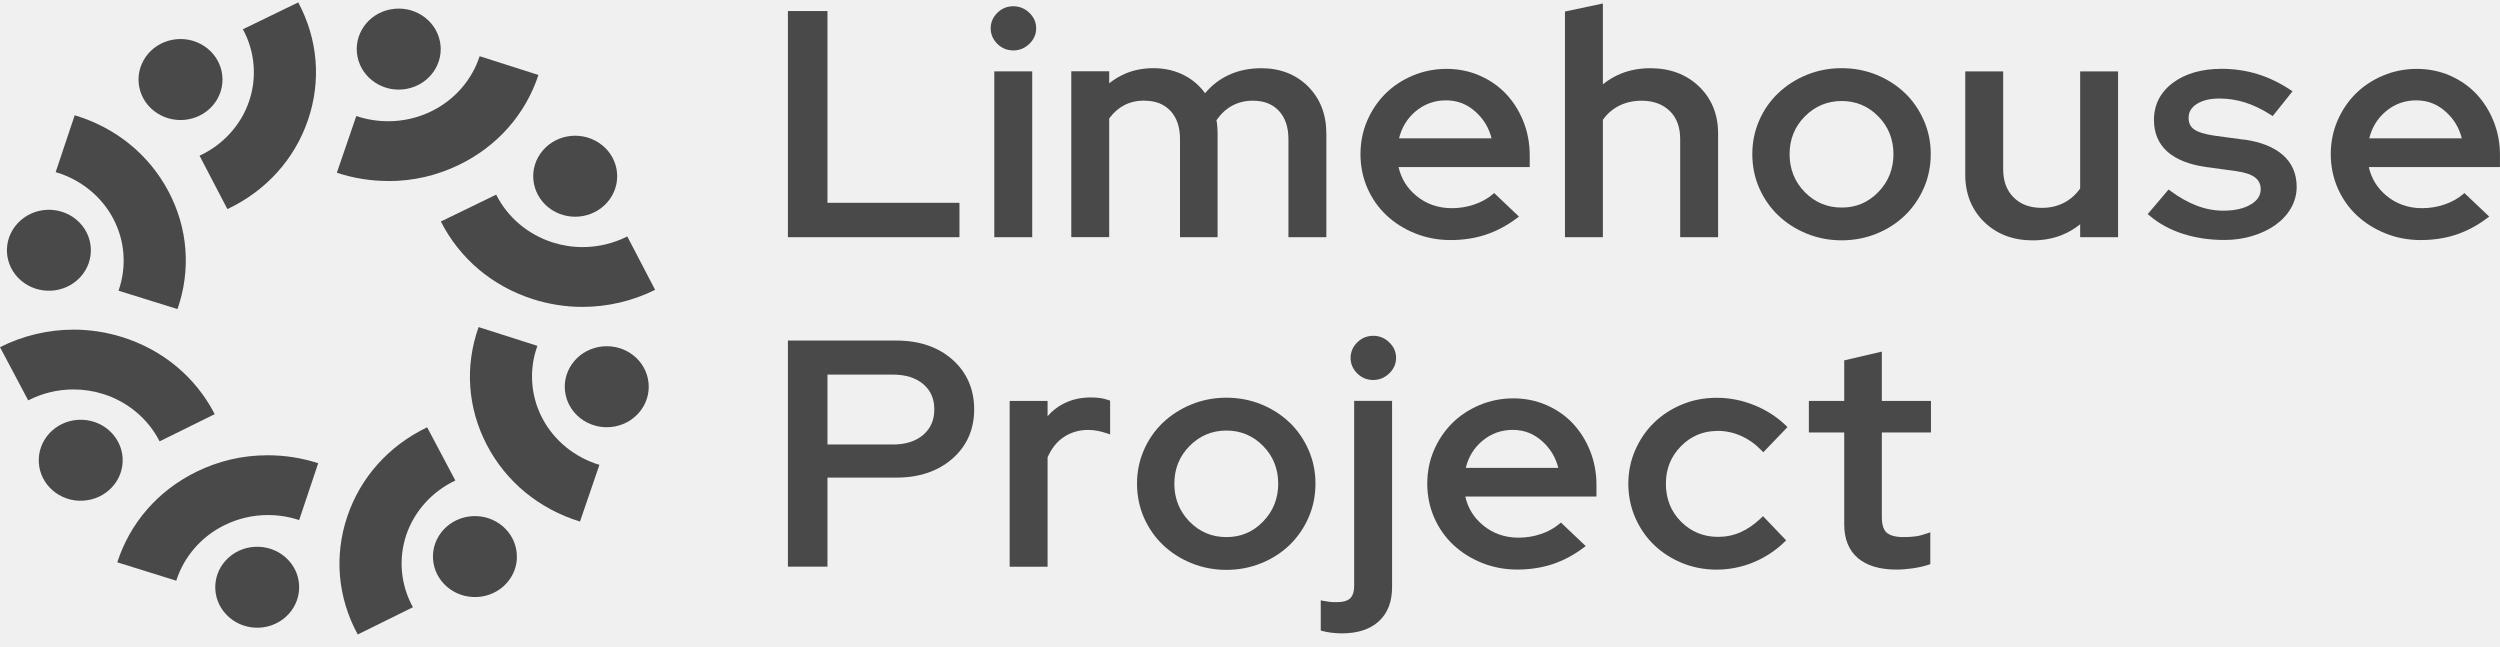
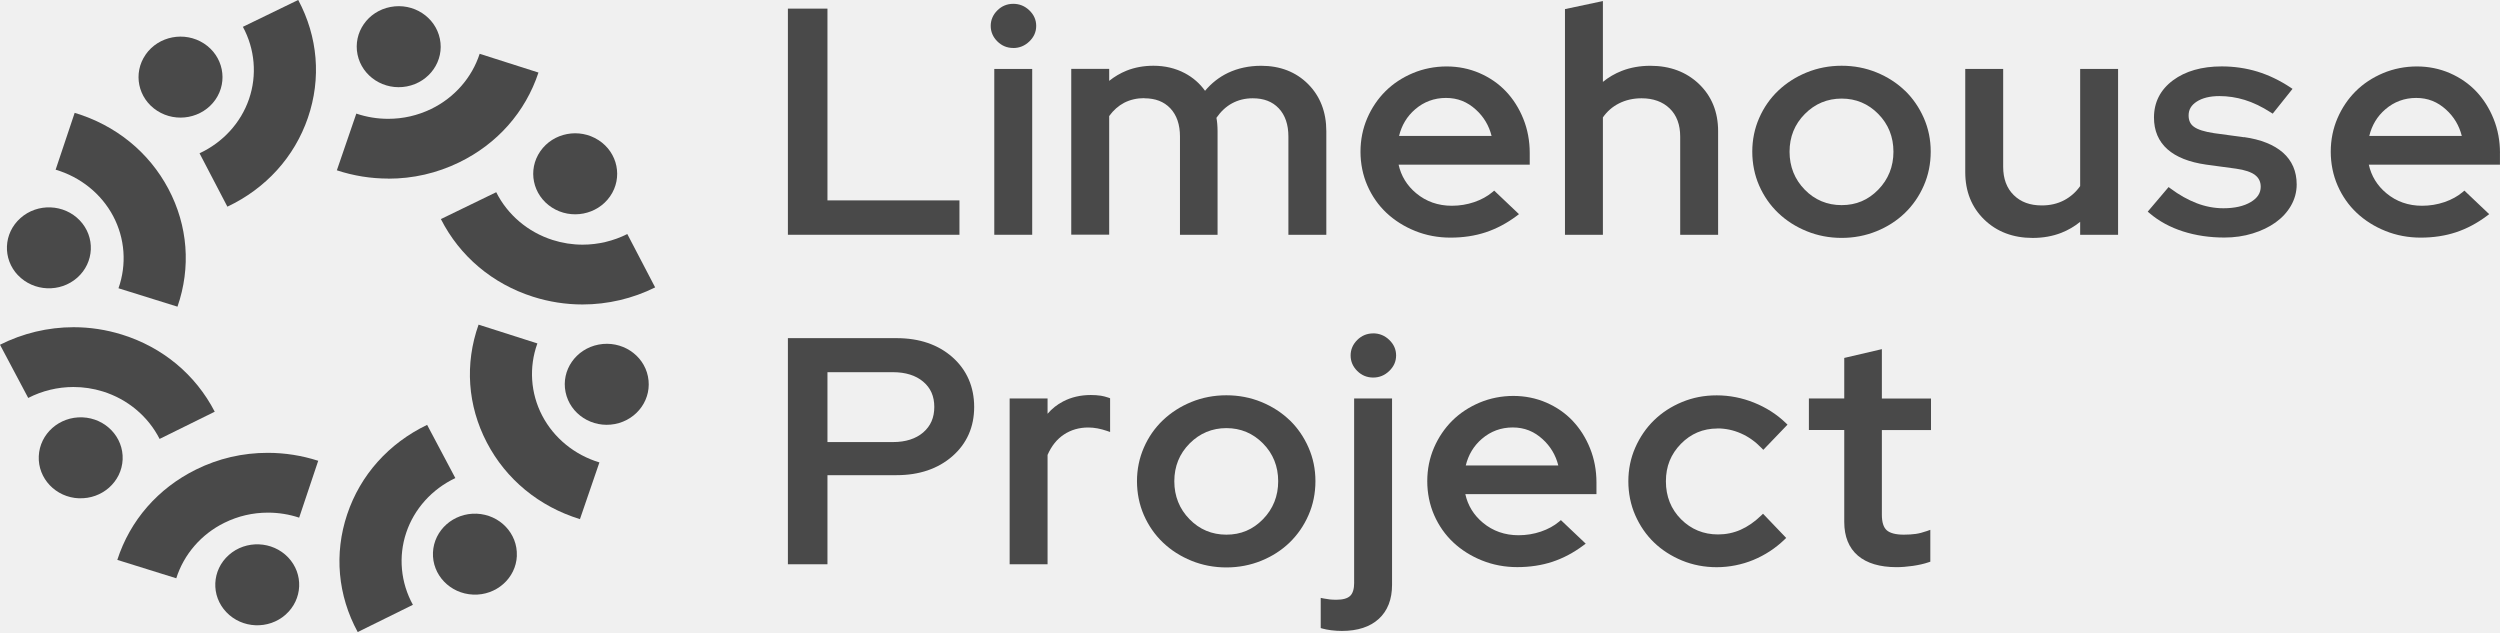
- <svg xmlns="http://www.w3.org/2000/svg" width="178" height="46" viewBox="0 0 178 46" fill="none">
-   <g clip-path="url(#clip0_988_2236)">
-     <path fill-rule="evenodd" clip-rule="evenodd" d="M36.799 39.75C36.867 38.16 35.589 36.816 33.94 36.748C32.291 36.682 30.899 37.915 30.828 39.506C30.76 41.096 32.038 42.44 33.69 42.508C35.339 42.577 36.734 41.341 36.803 39.75" fill="#494949" />
-     <path fill-rule="evenodd" clip-rule="evenodd" d="M20.335 43.933C21.549 42.856 21.63 41.031 20.514 39.86C19.397 38.689 17.505 38.611 16.291 39.688C15.078 40.764 14.997 42.59 16.116 43.761C17.233 44.935 19.125 45.01 20.338 43.933" fill="#494949" />
-     <path fill-rule="evenodd" clip-rule="evenodd" d="M42.617 10.151C43.987 11.037 44.357 12.828 43.438 14.152C42.52 15.473 40.664 15.83 39.291 14.944C37.921 14.058 37.551 12.267 38.47 10.943C39.388 9.619 41.245 9.265 42.614 10.151" fill="#494949" />
-     <path fill-rule="evenodd" clip-rule="evenodd" d="M5.621 35.649C7.269 35.715 8.662 34.481 8.733 32.891C8.801 31.3 7.523 29.957 5.874 29.888C4.225 29.822 2.833 31.056 2.762 32.649C2.69 34.24 3.972 35.586 5.621 35.652" fill="#494949" />
-     <path fill-rule="evenodd" clip-rule="evenodd" d="M46.133 26.976C46.454 28.538 45.399 30.054 43.78 30.364C42.161 30.674 40.59 29.656 40.269 28.094C39.947 26.532 41.002 25.016 42.621 24.706C44.241 24.396 45.815 25.411 46.133 26.973" fill="#494949" />
-     <path fill-rule="evenodd" clip-rule="evenodd" d="M1.282 19.769C2.398 20.94 4.29 21.018 5.504 19.941C6.718 18.864 6.799 17.039 5.682 15.868C4.566 14.697 2.674 14.618 1.46 15.699C0.243 16.776 0.165 18.601 1.282 19.772" fill="#494949" />
-     <path fill-rule="evenodd" clip-rule="evenodd" d="M10.369 4.058C11.287 2.737 13.144 2.38 14.517 3.266C15.886 4.152 16.256 5.943 15.338 7.267C14.419 8.589 12.563 8.946 11.19 8.06C9.817 7.174 9.451 5.383 10.369 4.061" fill="#494949" />
-     <path fill-rule="evenodd" clip-rule="evenodd" d="M14.208 11.087C15.876 10.311 17.155 8.911 17.732 7.217C18.313 5.523 18.151 3.664 17.294 2.083L21.234 0.17C22.636 2.79 22.883 5.758 21.925 8.554C20.968 11.35 18.933 13.592 16.191 14.888L14.208 11.087Z" fill="#494949" />
-     <path fill-rule="evenodd" clip-rule="evenodd" d="M25.47 45.173C24.048 42.562 23.782 39.597 24.72 36.795C25.658 33.992 27.676 31.738 30.412 30.423L32.421 34.212C30.759 34.998 29.49 36.406 28.922 38.103C28.355 39.8 28.53 41.66 29.4 43.235L25.473 45.173H25.47Z" fill="#494949" />
-     <path fill-rule="evenodd" clip-rule="evenodd" d="M27.81 0.667C29.43 0.357 31 1.375 31.322 2.937C31.643 4.5 30.588 6.015 28.969 6.325C27.349 6.635 25.779 5.617 25.457 4.055C25.136 2.493 26.187 0.974 27.807 0.667" fill="#494949" />
-     <path fill-rule="evenodd" clip-rule="evenodd" d="M27.651 12.887C26.401 12.887 25.171 12.69 23.983 12.299L25.369 8.26C26.099 8.507 26.862 8.632 27.638 8.632C28.709 8.632 29.737 8.394 30.698 7.931C32.35 7.129 33.599 5.705 34.151 4.002L38.337 5.339C37.409 8.147 35.407 10.417 32.681 11.738C31.1 12.505 29.41 12.893 27.647 12.893L27.651 12.887Z" fill="#494949" />
-     <path fill-rule="evenodd" clip-rule="evenodd" d="M8.351 40.038C9.259 37.224 11.245 34.941 13.962 33.601C15.559 32.812 17.275 32.415 19.06 32.415C20.284 32.415 21.491 32.605 22.656 32.981L21.299 37.029C20.582 36.791 19.833 36.672 19.076 36.672C17.989 36.672 16.948 36.917 15.974 37.396C14.329 38.207 13.089 39.641 12.55 41.347L8.354 40.038H8.351Z" fill="#494949" />
-     <path fill-rule="evenodd" clip-rule="evenodd" d="M41.472 21.851C40.278 21.851 39.093 21.666 37.954 21.303C35.056 20.38 32.732 18.416 31.389 15.771L35.328 13.858C36.133 15.464 37.584 16.698 39.34 17.258C40.034 17.48 40.755 17.593 41.482 17.593C42.585 17.593 43.679 17.33 44.662 16.835L46.645 20.636C45.045 21.431 43.263 21.851 41.475 21.851H41.472Z" fill="#494949" />
-     <path fill-rule="evenodd" clip-rule="evenodd" d="M11.362 31.422C10.547 29.819 9.087 28.595 7.328 28.047C6.646 27.834 5.939 27.728 5.228 27.728C4.109 27.728 3.002 27.997 2.009 28.507L0 24.719C1.619 23.902 3.424 23.47 5.238 23.47C6.406 23.47 7.565 23.648 8.685 23.996C11.589 24.901 13.926 26.848 15.289 29.487L11.362 31.425V31.422Z" fill="#494949" />
-     <path fill-rule="evenodd" clip-rule="evenodd" d="M41.297 37.136C38.386 36.24 36.033 34.309 34.663 31.679C33.291 29.049 33.086 26.078 34.076 23.288L38.263 24.625C37.653 26.309 37.773 28.172 38.607 29.766C39.437 31.36 40.914 32.565 42.679 33.097L41.294 37.136H41.297Z" fill="#494949" />
-     <path fill-rule="evenodd" clip-rule="evenodd" d="M8.438 20.696C9.035 19.005 8.902 17.145 8.059 15.558C7.218 13.97 5.732 12.774 3.963 12.255L5.319 8.207C8.237 9.083 10.603 10.999 11.992 13.62C13.381 16.24 13.608 19.212 12.638 22.007L8.441 20.699L8.438 20.696Z" fill="#494949" />
-     <path d="M68.314 14.44H58.916V0.787H56.099V16.889H68.314V14.44Z" fill="#494949" />
-     <path d="M73.494 5.082H70.794V16.889H73.494V5.082Z" fill="#494949" />
-     <path d="M72.144 3.592C72.582 3.592 72.965 3.435 73.289 3.122C73.614 2.809 73.776 2.44 73.776 2.017C73.776 1.594 73.614 1.225 73.289 0.912C72.968 0.602 72.582 0.445 72.144 0.445C71.705 0.445 71.323 0.602 71.008 0.915C70.696 1.225 70.537 1.597 70.537 2.017C70.537 2.437 70.696 2.809 71.008 3.119C71.323 3.432 71.702 3.589 72.144 3.589V3.592Z" fill="#494949" />
-     <path d="M81.474 7.17C82.266 7.17 82.873 7.405 83.331 7.887C83.785 8.369 84.016 9.043 84.016 9.894V16.889H86.693V9.512C86.693 9.346 86.683 9.168 86.67 8.989C86.657 8.839 86.638 8.695 86.612 8.56C86.927 8.106 87.3 7.759 87.722 7.53C88.16 7.292 88.653 7.17 89.195 7.17C89.987 7.17 90.594 7.405 91.051 7.887C91.506 8.369 91.736 9.043 91.736 9.894V16.889H94.436V9.512C94.436 8.15 93.998 7.023 93.138 6.159C92.275 5.295 91.149 4.857 89.799 4.857C88.935 4.857 88.144 5.026 87.443 5.358C86.816 5.655 86.264 6.087 85.8 6.638C85.427 6.115 84.944 5.693 84.359 5.383C83.698 5.032 82.945 4.854 82.127 4.854C81.436 4.854 80.793 4.972 80.212 5.204C79.764 5.386 79.349 5.63 78.975 5.931V5.076H76.275V16.882H78.975V8.435C79.277 8.019 79.638 7.703 80.043 7.49C80.465 7.274 80.945 7.161 81.471 7.161L81.474 7.17Z" fill="#494949" />
-     <path d="M103.279 17.092C104.181 17.092 105.025 16.964 105.788 16.71C106.55 16.456 107.29 16.065 107.985 15.545L108.15 15.42L106.385 13.745L106.255 13.855C105.901 14.152 105.466 14.39 104.963 14.562C104.457 14.735 103.922 14.822 103.37 14.822C102.393 14.822 101.539 14.522 100.832 13.933C100.176 13.388 99.758 12.703 99.579 11.895H108.916V11.065C108.916 10.207 108.764 9.39 108.462 8.639C108.16 7.887 107.745 7.23 107.225 6.682C106.706 6.134 106.073 5.696 105.346 5.379C104.619 5.063 103.827 4.904 102.997 4.904C102.166 4.904 101.342 5.063 100.592 5.379C99.842 5.696 99.187 6.128 98.645 6.666C98.103 7.205 97.665 7.853 97.347 8.589C97.028 9.327 96.866 10.129 96.866 10.974C96.866 11.82 97.032 12.649 97.359 13.395C97.687 14.14 98.142 14.791 98.719 15.332C99.294 15.871 99.978 16.303 100.757 16.616C101.539 16.932 102.387 17.092 103.276 17.092H103.279ZM99.612 9.85C99.797 9.09 100.18 8.451 100.757 7.956C101.38 7.418 102.12 7.145 102.954 7.145C103.788 7.145 104.47 7.424 105.077 7.975C105.638 8.482 106.015 9.111 106.2 9.85H99.612Z" fill="#494949" />
-     <path d="M116.877 7.17C117.708 7.17 118.383 7.415 118.879 7.894C119.376 8.373 119.629 9.046 119.629 9.894V16.889H122.329V9.512C122.329 8.15 121.872 7.02 120.969 6.156C120.067 5.292 118.902 4.857 117.507 4.857C116.77 4.857 116.085 4.979 115.468 5.22C114.978 5.411 114.531 5.674 114.125 6.003V0.248L111.425 0.821V16.889H114.125V8.532C114.427 8.1 114.813 7.765 115.274 7.534C115.751 7.293 116.29 7.17 116.88 7.17H116.877Z" fill="#494949" />
-     <path d="M135.632 6.629C135.064 6.081 134.386 5.646 133.614 5.329C132.838 5.013 132.004 4.854 131.128 4.854C130.252 4.854 129.417 5.013 128.642 5.329C127.869 5.642 127.188 6.081 126.614 6.626C126.039 7.173 125.581 7.828 125.257 8.573C124.929 9.318 124.764 10.126 124.764 10.971C124.764 11.817 124.929 12.646 125.257 13.391C125.585 14.136 126.039 14.791 126.614 15.339C127.188 15.887 127.869 16.322 128.642 16.635C129.414 16.951 130.252 17.111 131.128 17.111C132.004 17.111 132.838 16.951 133.614 16.635C134.386 16.322 135.064 15.884 135.632 15.336C136.197 14.791 136.651 14.133 136.976 13.388C137.304 12.643 137.469 11.829 137.469 10.968C137.469 10.107 137.304 9.318 136.976 8.57C136.648 7.825 136.197 7.17 135.632 6.622V6.629ZM134.814 10.974C134.814 12.033 134.451 12.941 133.734 13.676C133.01 14.418 132.157 14.778 131.128 14.778C130.099 14.778 129.213 14.409 128.499 13.676C127.782 12.944 127.418 12.033 127.418 10.974C127.418 9.916 127.785 9.011 128.509 8.285C129.229 7.559 130.112 7.192 131.128 7.192C132.144 7.192 133.02 7.559 133.734 8.285C134.451 9.011 134.814 9.916 134.814 10.974Z" fill="#494949" />
-     <path d="M148.111 13.416C147.809 13.848 147.422 14.19 146.971 14.428C146.504 14.675 145.969 14.8 145.381 14.8C144.537 14.8 143.882 14.559 143.379 14.065C142.879 13.576 142.626 12.9 142.626 12.051V5.082H139.926V12.436C139.926 13.798 140.38 14.932 141.273 15.802C142.168 16.672 143.33 17.114 144.726 17.114C145.459 17.114 146.147 16.992 146.764 16.751C147.25 16.56 147.702 16.297 148.107 15.968V16.889H150.807V5.082H148.107V13.416H148.111Z" fill="#494949" />
-     <path d="M159.771 9.944L157.629 9.653C156.964 9.553 156.484 9.403 156.208 9.202C155.951 9.017 155.828 8.754 155.828 8.388C155.828 7.981 156.016 7.662 156.399 7.411C156.802 7.148 157.347 7.014 158.022 7.014C158.622 7.014 159.226 7.105 159.82 7.286C160.414 7.468 161.04 7.768 161.673 8.175L161.816 8.266L163.227 6.5L163.068 6.394C162.312 5.893 161.52 5.514 160.722 5.27C159.92 5.026 159.067 4.9 158.184 4.9C156.766 4.9 155.598 5.235 154.715 5.893C153.816 6.563 153.362 7.455 153.362 8.542C153.362 9.475 153.683 10.232 154.319 10.799C154.942 11.353 155.867 11.719 157.065 11.892L159.21 12.183C159.826 12.267 160.281 12.421 160.566 12.64C160.832 12.847 160.962 13.119 160.962 13.47C160.962 13.917 160.732 14.274 160.258 14.556C159.761 14.853 159.103 15.001 158.304 15.001C157.662 15.001 157.022 14.879 156.402 14.64C155.776 14.399 155.15 14.049 154.546 13.598L154.403 13.492L152.917 15.242L153.05 15.354C153.719 15.924 154.52 16.359 155.435 16.651C156.344 16.942 157.334 17.086 158.372 17.086C159.086 17.086 159.765 16.989 160.388 16.795C161.011 16.604 161.556 16.341 162.014 16.015C162.474 15.686 162.848 15.286 163.114 14.822C163.383 14.356 163.523 13.845 163.523 13.307C163.523 12.374 163.192 11.61 162.543 11.037C161.903 10.476 160.972 10.104 159.774 9.935L159.771 9.944Z" fill="#494949" />
-     <path d="M178 11.065C178 10.207 177.848 9.39 177.546 8.639C177.244 7.887 176.829 7.23 176.309 6.682C175.79 6.134 175.157 5.696 174.43 5.379C173.703 5.063 172.911 4.904 172.081 4.904C171.25 4.904 170.426 5.063 169.676 5.379C168.926 5.696 168.271 6.128 167.729 6.666C167.187 7.205 166.749 7.853 166.431 8.589C166.112 9.327 165.95 10.129 165.95 10.974C165.95 11.82 166.116 12.649 166.443 13.395C166.771 14.14 167.226 14.791 167.803 15.332C168.378 15.871 169.062 16.303 169.841 16.616C170.623 16.932 171.47 17.092 172.36 17.092C173.249 17.092 174.106 16.964 174.868 16.71C175.631 16.456 176.371 16.065 177.065 15.545L177.231 15.42L175.466 13.745L175.336 13.855C174.982 14.152 174.547 14.39 174.044 14.562C173.538 14.735 173.002 14.822 172.451 14.822C171.474 14.822 170.62 14.522 169.913 13.933C169.257 13.388 168.839 12.703 168.66 11.895H177.997V11.065H178ZM168.692 9.85C168.877 9.09 169.26 8.451 169.838 7.956C170.461 7.418 171.201 7.145 172.035 7.145C172.869 7.145 173.551 7.424 174.158 7.975C174.719 8.482 175.096 9.111 175.281 9.85H168.692Z" fill="#494949" />
-     <path d="M63.839 24.246H56.099V40.348H58.916V34.005H63.839C65.448 34.005 66.785 33.551 67.811 32.656C68.84 31.754 69.362 30.574 69.362 29.149C69.362 27.724 68.843 26.519 67.821 25.611C66.802 24.706 65.461 24.249 63.836 24.249L63.839 24.246ZM58.916 26.672H63.582C64.481 26.672 65.205 26.901 65.734 27.349C66.266 27.797 66.523 28.388 66.523 29.149C66.523 29.91 66.263 30.505 65.734 30.962C65.205 31.416 64.481 31.648 63.582 31.648H58.916V26.672Z" fill="#494949" />
-     <path d="M78.352 28.344C78.154 28.313 77.924 28.297 77.668 28.297C76.941 28.297 76.275 28.451 75.691 28.758C75.269 28.977 74.899 29.271 74.588 29.634V28.545H71.888V40.351H74.588V32.562C74.867 31.923 75.26 31.434 75.756 31.109C76.259 30.777 76.84 30.611 77.483 30.611C77.703 30.611 77.924 30.633 78.145 30.674C78.365 30.718 78.586 30.774 78.794 30.846L79.04 30.93V28.529L78.92 28.485C78.739 28.423 78.547 28.372 78.352 28.341V28.344Z" fill="#494949" />
-     <path d="M91.824 30.091C91.256 29.544 90.578 29.108 89.805 28.792C89.029 28.476 88.195 28.316 87.319 28.316C86.443 28.316 85.609 28.476 84.833 28.792C84.061 29.105 83.379 29.544 82.805 30.088C82.231 30.636 81.773 31.291 81.448 32.036C81.121 32.781 80.955 33.589 80.955 34.434C80.955 35.279 81.121 36.109 81.448 36.854C81.776 37.599 82.231 38.254 82.805 38.801C83.379 39.349 84.061 39.785 84.833 40.098C85.606 40.414 86.443 40.574 87.319 40.574C88.195 40.574 89.029 40.414 89.805 40.098C90.578 39.785 91.256 39.346 91.824 38.798C92.388 38.25 92.843 37.596 93.167 36.851C93.495 36.106 93.661 35.292 93.661 34.431C93.661 33.57 93.495 32.781 93.167 32.032C92.84 31.287 92.388 30.633 91.824 30.085V30.091ZM91.009 34.437C91.009 35.495 90.646 36.403 89.928 37.139C89.205 37.881 88.351 38.241 87.322 38.241C86.294 38.241 85.408 37.872 84.694 37.139C83.977 36.406 83.613 35.495 83.613 34.437C83.613 33.379 83.98 32.474 84.703 31.748C85.424 31.021 86.307 30.655 87.322 30.655C88.338 30.655 89.215 31.021 89.928 31.748C90.646 32.474 91.009 33.379 91.009 34.437Z" fill="#494949" />
-     <path d="M96.419 41.657C96.419 42.102 96.325 42.418 96.134 42.599C95.945 42.781 95.614 42.875 95.157 42.875C94.978 42.875 94.823 42.869 94.686 42.853C94.553 42.837 94.407 42.815 94.258 42.787L94.037 42.743V44.891L94.167 44.929C94.332 44.976 94.537 45.016 94.79 45.048C95.04 45.079 95.296 45.095 95.549 45.095C96.666 45.095 97.549 44.807 98.172 44.237C98.798 43.664 99.116 42.85 99.116 41.813V28.542H96.416V41.654L96.419 41.657Z" fill="#494949" />
-     <path d="M97.769 23.911C97.33 23.911 96.948 24.068 96.633 24.381C96.321 24.691 96.162 25.063 96.162 25.483C96.162 25.902 96.321 26.275 96.633 26.585C96.948 26.898 97.33 27.055 97.769 27.055C98.207 27.055 98.59 26.898 98.914 26.585C99.239 26.272 99.401 25.902 99.401 25.48C99.401 25.057 99.239 24.688 98.914 24.375C98.593 24.064 98.207 23.908 97.769 23.908V23.911Z" fill="#494949" />
-     <path d="M111.98 30.142C111.461 29.594 110.828 29.155 110.101 28.839C109.374 28.523 108.582 28.363 107.752 28.363C106.921 28.363 106.096 28.523 105.347 28.839C104.597 29.155 103.942 29.587 103.4 30.126C102.858 30.665 102.419 31.313 102.101 32.048C101.783 32.787 101.621 33.589 101.621 34.434C101.621 35.279 101.787 36.109 102.114 36.854C102.442 37.599 102.897 38.251 103.474 38.792C104.049 39.331 104.733 39.763 105.512 40.076C106.294 40.392 107.141 40.552 108.031 40.552C108.92 40.552 109.777 40.423 110.539 40.17C111.302 39.916 112.042 39.525 112.736 39.005L112.902 38.88L111.136 37.205L111.007 37.314C110.653 37.612 110.218 37.85 109.715 38.022C109.209 38.194 108.673 38.282 108.121 38.282C107.145 38.282 106.291 37.981 105.584 37.393C104.928 36.848 104.509 36.162 104.331 35.355H113.668V34.525C113.668 33.667 113.515 32.85 113.213 32.098C112.912 31.347 112.496 30.689 111.977 30.142H111.98ZM104.363 33.313C104.548 32.552 104.931 31.914 105.509 31.419C106.132 30.881 106.872 30.608 107.706 30.608C108.54 30.608 109.222 30.887 109.829 31.438C110.39 31.945 110.766 32.574 110.951 33.313H104.363Z" fill="#494949" />
-     <path d="M122.281 30.677C122.859 30.677 123.42 30.796 123.952 31.031C124.488 31.265 124.978 31.613 125.41 32.061L125.546 32.202L127.269 30.408L127.143 30.286C126.507 29.672 125.747 29.187 124.89 28.842C124.034 28.498 123.138 28.323 122.232 28.323C121.327 28.323 120.525 28.482 119.76 28.798C118.994 29.115 118.325 29.55 117.764 30.098C117.205 30.642 116.758 31.297 116.43 32.042C116.102 32.787 115.937 33.595 115.937 34.44C115.937 35.286 116.102 36.115 116.43 36.86C116.758 37.605 117.205 38.257 117.764 38.795C118.322 39.334 118.994 39.766 119.756 40.082C120.522 40.398 121.356 40.558 122.229 40.558C123.102 40.558 124.017 40.383 124.845 40.038C125.673 39.694 126.412 39.209 127.049 38.595L127.175 38.473L125.526 36.751L125.39 36.882C124.926 37.33 124.433 37.671 123.927 37.894C123.424 38.116 122.885 38.225 122.323 38.225C121.291 38.225 120.409 37.862 119.691 37.145C118.974 36.425 118.611 35.517 118.611 34.443C118.611 33.37 118.971 32.502 119.678 31.776C120.386 31.053 121.259 30.683 122.271 30.683L122.281 30.677Z" fill="#494949" />
-     <path d="M133.987 25.032L131.309 25.658V28.545H128.791V30.79H131.309V37.339C131.309 38.379 131.637 39.184 132.28 39.734C132.919 40.279 133.844 40.555 135.038 40.555C135.386 40.555 135.775 40.523 136.197 40.464C136.619 40.401 136.995 40.317 137.313 40.207L137.437 40.167V37.897L137.19 37.984C136.908 38.085 136.641 38.154 136.398 38.188C136.151 38.222 135.866 38.241 135.551 38.241C134.98 38.241 134.571 38.135 134.334 37.928C134.104 37.724 133.987 37.352 133.987 36.823V30.793H137.485V28.548H133.987V25.035V25.032Z" fill="#494949" />
+ <svg xmlns="http://www.w3.org/2000/svg" width="178" height="45" viewBox="0 0 178 45" fill="none">
+   <g clip-path="url(#clip0_2039_2411)">
+     <path fill-rule="evenodd" clip-rule="evenodd" d="M36.798 39.578C36.866 37.987 35.588 36.644 33.939 36.575C32.291 36.51 30.898 37.743 30.827 39.334C30.759 40.924 32.037 42.267 33.689 42.336C35.338 42.405 36.733 41.168 36.801 39.578" fill="#494949" />
+     <path fill-rule="evenodd" clip-rule="evenodd" d="M20.337 43.76C21.551 42.683 21.632 40.858 20.516 39.687C19.399 38.516 17.507 38.438 16.293 39.515C15.08 40.592 14.998 42.417 16.118 43.588C17.235 44.762 19.127 44.837 20.34 43.76" fill="#494949" />
+     <path fill-rule="evenodd" clip-rule="evenodd" d="M42.617 9.978C43.987 10.864 44.357 12.655 43.438 13.979C42.52 15.301 40.664 15.658 39.291 14.772C37.921 13.886 37.551 12.095 38.47 10.77C39.388 9.446 41.245 9.092 42.614 9.978" fill="#494949" />
+     <path fill-rule="evenodd" clip-rule="evenodd" d="M5.62 35.476C7.268 35.542 8.661 34.308 8.732 32.718C8.8 31.127 7.522 29.784 5.873 29.715C4.224 29.65 2.832 30.883 2.761 32.477C2.689 34.067 3.971 35.414 5.62 35.479" fill="#494949" />
+     <path fill-rule="evenodd" clip-rule="evenodd" d="M46.133 26.804C46.454 28.366 45.399 29.881 43.78 30.191C42.161 30.501 40.59 29.484 40.269 27.921C39.947 26.359 41.002 24.844 42.621 24.534C44.241 24.224 45.815 25.238 46.133 26.8" fill="#494949" />
+     <path fill-rule="evenodd" clip-rule="evenodd" d="M1.281 19.596C2.397 20.767 4.289 20.846 5.503 19.769C6.717 18.692 6.798 16.866 5.681 15.695C4.565 14.524 2.673 14.446 1.459 15.526C0.242 16.603 0.164 18.429 1.281 19.6" fill="#494949" />
+     <path fill-rule="evenodd" clip-rule="evenodd" d="M10.369 3.886C11.287 2.564 13.144 2.208 14.517 3.094C15.886 3.98 16.256 5.77 15.338 7.095C14.419 8.416 12.563 8.773 11.19 7.887C9.817 7.001 9.451 5.21 10.369 3.889" fill="#494949" />
+     <path fill-rule="evenodd" clip-rule="evenodd" d="M14.207 10.914C15.875 10.138 17.154 8.738 17.732 7.045C18.312 5.351 18.15 3.491 17.293 1.91L21.233 -0.003C22.635 2.618 22.882 5.586 21.924 8.382C20.967 11.177 18.932 13.419 16.19 14.715L14.207 10.914Z" fill="#494949" />
+     <path fill-rule="evenodd" clip-rule="evenodd" d="M25.468 45C24.047 42.389 23.781 39.424 24.719 36.622C25.657 33.82 27.675 31.566 30.411 30.25L32.42 34.039C30.758 34.825 29.489 36.234 28.922 37.931C28.354 39.627 28.529 41.487 29.399 43.062L25.472 45H25.468Z" fill="#494949" />
+     <path fill-rule="evenodd" clip-rule="evenodd" d="M27.809 0.495C29.428 0.185 30.999 1.203 31.32 2.765C31.642 4.327 30.587 5.843 28.968 6.153C27.348 6.462 25.777 5.445 25.456 3.883C25.135 2.32 26.186 0.802 27.806 0.495" fill="#494949" />
+     <path fill-rule="evenodd" clip-rule="evenodd" d="M27.652 12.715C26.402 12.715 25.172 12.518 23.984 12.126L25.37 8.088C26.1 8.335 26.863 8.46 27.639 8.46C28.71 8.46 29.738 8.222 30.699 7.759C32.351 6.957 33.6 5.533 34.152 3.83L38.339 5.166C37.41 7.975 35.408 10.245 32.682 11.566C31.101 12.333 29.411 12.721 27.648 12.721L27.652 12.715Z" fill="#494949" />
+     <path fill-rule="evenodd" clip-rule="evenodd" d="M8.352 39.865C9.26 37.051 11.246 34.768 13.963 33.428C15.559 32.639 17.276 32.242 19.061 32.242C20.285 32.242 21.492 32.433 22.657 32.808L21.3 36.857C20.583 36.619 19.834 36.5 19.077 36.5C17.99 36.5 16.948 36.744 15.975 37.223C14.329 38.034 13.09 39.468 12.551 41.174L8.355 39.865H8.352Z" fill="#494949" />
+     <path fill-rule="evenodd" clip-rule="evenodd" d="M41.474 21.678C40.28 21.678 39.095 21.493 37.956 21.13C35.058 20.207 32.734 18.244 31.391 15.598L35.331 13.685C36.135 15.291 37.586 16.525 39.342 17.085C40.036 17.308 40.757 17.42 41.484 17.42C42.587 17.42 43.681 17.157 44.664 16.663L46.647 20.463C45.047 21.259 43.265 21.678 41.477 21.678H41.474Z" fill="#494949" />
+     <path fill-rule="evenodd" clip-rule="evenodd" d="M11.362 31.249C10.547 29.646 9.087 28.422 7.328 27.874C6.646 27.661 5.939 27.555 5.228 27.555C4.109 27.555 3.002 27.824 2.009 28.334L0 24.546C1.619 23.729 3.424 23.297 5.238 23.297C6.406 23.297 7.565 23.475 8.685 23.823C11.589 24.728 13.926 26.675 15.289 29.314L11.362 31.252V31.249Z" fill="#494949" />
+     <path fill-rule="evenodd" clip-rule="evenodd" d="M41.295 36.963C38.384 36.068 36.031 34.136 34.662 31.506C33.289 28.876 33.084 25.905 34.074 23.115L38.261 24.452C37.651 26.137 37.771 27.999 38.605 29.593C39.435 31.187 40.912 32.392 42.678 32.924L41.292 36.963H41.295Z" fill="#494949" />
+     <path fill-rule="evenodd" clip-rule="evenodd" d="M8.436 20.523C9.033 18.833 8.9 16.973 8.057 15.386C7.216 13.798 5.73 12.602 3.961 12.082L5.317 8.034C8.235 8.911 10.601 10.827 11.99 13.447C13.379 16.068 13.606 19.039 12.636 21.835L8.44 20.526L8.436 20.523Z" fill="#494949" />
+     <path d="M68.313 14.268H58.915V0.614H56.098V16.716H68.313V14.268Z" fill="#494949" />
+     <path d="M73.493 4.909H70.793V16.716H73.493V4.909Z" fill="#494949" />
+     <path d="M72.145 3.419C72.584 3.419 72.967 3.262 73.291 2.949C73.616 2.636 73.778 2.267 73.778 1.844C73.778 1.421 73.616 1.052 73.291 0.739C72.97 0.429 72.584 0.272 72.145 0.272C71.707 0.272 71.324 0.429 71.01 0.742C70.698 1.052 70.539 1.425 70.539 1.844C70.539 2.264 70.698 2.636 71.01 2.946C71.324 3.259 71.704 3.416 72.145 3.416V3.419Z" fill="#494949" />
+     <path d="M81.472 6.998C82.264 6.998 82.871 7.232 83.329 7.714C83.783 8.197 84.014 8.87 84.014 9.721V16.716H86.691V9.339C86.691 9.173 86.681 8.995 86.668 8.817C86.655 8.666 86.636 8.522 86.61 8.388C86.925 7.934 87.298 7.586 87.72 7.358C88.158 7.12 88.651 6.998 89.193 6.998C89.985 6.998 90.592 7.232 91.049 7.714C91.504 8.197 91.734 8.87 91.734 9.721V16.716H94.434V9.339C94.434 7.977 93.996 6.85 93.136 5.986C92.273 5.122 91.147 4.684 89.797 4.684C88.933 4.684 88.142 4.853 87.441 5.185C86.814 5.482 86.263 5.914 85.799 6.465C85.425 5.942 84.942 5.52 84.358 5.21C83.695 4.859 82.943 4.681 82.125 4.681C81.433 4.681 80.791 4.8 80.21 5.031C79.762 5.213 79.347 5.457 78.974 5.758V4.903H76.273V16.709H78.974V8.262C79.275 7.846 79.636 7.53 80.041 7.317C80.463 7.101 80.944 6.988 81.469 6.988L81.472 6.998Z" fill="#494949" />
+     <path d="M103.28 16.919C104.182 16.919 105.026 16.791 105.789 16.538C106.551 16.284 107.291 15.893 107.986 15.373L108.151 15.248L106.386 13.572L106.256 13.682C105.902 13.979 105.467 14.217 104.964 14.39C104.458 14.562 103.923 14.65 103.371 14.65C102.394 14.65 101.54 14.349 100.833 13.76C100.177 13.216 99.759 12.53 99.58 11.722H108.917V10.893C108.917 10.035 108.765 9.217 108.463 8.466C108.161 7.715 107.746 7.057 107.226 6.509C106.707 5.961 106.074 5.523 105.347 5.207C104.62 4.891 103.828 4.731 102.998 4.731C102.167 4.731 101.342 4.891 100.593 5.207C99.843 5.523 99.188 5.955 98.646 6.494C98.104 7.032 97.665 7.68 97.347 8.416C97.029 9.155 96.867 9.956 96.867 10.802C96.867 11.647 97.033 12.477 97.361 13.222C97.688 13.967 98.143 14.618 98.72 15.16C99.295 15.698 99.98 16.131 100.758 16.444C101.54 16.76 102.387 16.919 103.277 16.919H103.28ZM99.613 9.678C99.798 8.917 100.181 8.278 100.758 7.784C101.381 7.245 102.121 6.973 102.955 6.973C103.789 6.973 104.471 7.251 105.078 7.802C105.639 8.31 106.016 8.939 106.201 9.678H99.613Z" fill="#494949" />
+     <path d="M116.878 6.998C117.709 6.998 118.384 7.242 118.88 7.721C119.377 8.2 119.63 8.873 119.63 9.721V16.716H122.33V9.339C122.33 7.978 121.873 6.847 120.97 5.983C120.068 5.119 118.903 4.684 117.508 4.684C116.771 4.684 116.086 4.806 115.469 5.047C114.979 5.238 114.532 5.501 114.126 5.83V0.075L111.426 0.648V16.716H114.126V8.359C114.428 7.927 114.814 7.592 115.275 7.361C115.752 7.12 116.291 6.998 116.881 6.998H116.878Z" fill="#494949" />
+     <path d="M135.63 6.456C135.062 5.908 134.384 5.473 133.612 5.157C132.836 4.84 132.002 4.681 131.126 4.681C130.25 4.681 129.416 4.84 128.64 5.157C127.868 5.47 127.186 5.908 126.612 6.453C126.037 7.001 125.58 7.655 125.255 8.4C124.927 9.145 124.762 9.953 124.762 10.798C124.762 11.644 124.927 12.473 125.255 13.219C125.583 13.964 126.037 14.618 126.612 15.166C127.186 15.714 127.868 16.149 128.64 16.462C129.412 16.778 130.25 16.938 131.126 16.938C132.002 16.938 132.836 16.778 133.612 16.462C134.384 16.149 135.062 15.711 135.63 15.163C136.195 14.618 136.649 13.961 136.974 13.215C137.302 12.47 137.467 11.656 137.467 10.795C137.467 9.934 137.302 9.145 136.974 8.397C136.646 7.652 136.195 6.998 135.63 6.45V6.456ZM134.813 10.802C134.813 11.86 134.449 12.768 133.732 13.504C133.008 14.245 132.155 14.605 131.126 14.605C130.097 14.605 129.211 14.236 128.497 13.504C127.78 12.771 127.416 11.86 127.416 10.802C127.416 9.743 127.783 8.838 128.507 8.112C129.227 7.386 130.11 7.019 131.126 7.019C132.142 7.019 133.018 7.386 133.732 8.112C134.449 8.838 134.813 9.743 134.813 10.802Z" fill="#494949" />
+     <path d="M148.111 13.244C147.809 13.676 147.422 14.017 146.971 14.255C146.504 14.502 145.969 14.627 145.381 14.627C144.537 14.627 143.882 14.386 143.379 13.892C142.879 13.403 142.626 12.727 142.626 11.879V4.909H139.926V12.264C139.926 13.626 140.38 14.759 141.273 15.629C142.168 16.5 143.33 16.941 144.726 16.941C145.459 16.941 146.147 16.819 146.764 16.578C147.25 16.387 147.702 16.124 148.107 15.795V16.716H150.807V4.909H148.107V13.244H148.111Z" fill="#494949" />
+     <path d="M159.772 9.771L157.63 9.48C156.965 9.38 156.485 9.23 156.209 9.029C155.952 8.845 155.829 8.582 155.829 8.215C155.829 7.808 156.017 7.489 156.4 7.239C156.803 6.976 157.348 6.841 158.023 6.841C158.623 6.841 159.227 6.932 159.821 7.113C160.415 7.295 161.041 7.595 161.674 8.002L161.817 8.093L163.228 6.327L163.069 6.221C162.313 5.72 161.521 5.341 160.723 5.097C159.921 4.853 159.068 4.728 158.185 4.728C156.767 4.728 155.599 5.063 154.716 5.72C153.817 6.39 153.363 7.282 153.363 8.369C153.363 9.302 153.684 10.059 154.32 10.626C154.943 11.18 155.868 11.547 157.066 11.719L159.211 12.01C159.827 12.095 160.282 12.248 160.567 12.467C160.833 12.674 160.963 12.946 160.963 13.297C160.963 13.744 160.733 14.101 160.259 14.383C159.762 14.681 159.104 14.828 158.305 14.828C157.663 14.828 157.023 14.706 156.403 14.468C155.777 14.227 155.151 13.876 154.547 13.425L154.404 13.319L152.918 15.069L153.051 15.181C153.72 15.751 154.521 16.186 155.436 16.478C156.345 16.769 157.335 16.913 158.373 16.913C159.087 16.913 159.766 16.816 160.389 16.622C161.012 16.431 161.557 16.168 162.015 15.842C162.475 15.513 162.849 15.113 163.115 14.649C163.384 14.183 163.524 13.672 163.524 13.134C163.524 12.201 163.193 11.437 162.544 10.864C161.904 10.304 160.973 9.931 159.775 9.762L159.772 9.771Z" fill="#494949" />
+     <path d="M177.999 10.893C177.999 10.035 177.847 9.217 177.545 8.466C177.243 7.715 176.828 7.057 176.308 6.509C175.789 5.961 175.156 5.523 174.429 5.207C173.702 4.891 172.91 4.731 172.08 4.731C171.249 4.731 170.425 4.891 169.675 5.207C168.925 5.523 168.27 5.955 167.728 6.494C167.186 7.032 166.748 7.68 166.43 8.416C166.111 9.155 165.949 9.956 165.949 10.802C165.949 11.647 166.115 12.477 166.443 13.222C166.77 13.967 167.225 14.618 167.802 15.16C168.377 15.698 169.061 16.131 169.84 16.444C170.623 16.76 171.47 16.919 172.359 16.919C173.248 16.919 174.105 16.791 174.867 16.538C175.63 16.284 176.37 15.893 177.064 15.373L177.23 15.248L175.465 13.572L175.335 13.682C174.981 13.979 174.546 14.217 174.043 14.39C173.537 14.562 173.001 14.65 172.45 14.65C171.473 14.65 170.619 14.349 169.912 13.76C169.256 13.216 168.838 12.53 168.659 11.722H177.996V10.893H177.999ZM168.692 9.678C168.877 8.917 169.259 8.278 169.837 7.784C170.46 7.245 171.2 6.973 172.034 6.973C172.868 6.973 173.55 7.251 174.157 7.802C174.718 8.31 175.095 8.939 175.28 9.678H168.692Z" fill="#494949" />
+     <path d="M63.838 24.073H56.098V40.175H58.915V33.832H63.838C65.448 33.832 66.784 33.378 67.81 32.483C68.839 31.581 69.361 30.401 69.361 28.976C69.361 27.552 68.842 26.346 67.82 25.438C66.801 24.534 65.46 24.076 63.834 24.076L63.838 24.073ZM58.915 26.5H63.581C64.48 26.5 65.204 26.728 65.733 27.176C66.265 27.624 66.522 28.215 66.522 28.976C66.522 29.737 66.262 30.332 65.733 30.789C65.204 31.243 64.48 31.475 63.581 31.475H58.915V26.5Z" fill="#494949" />
+     <path d="M78.351 28.172C78.153 28.14 77.923 28.125 77.667 28.125C76.94 28.125 76.274 28.278 75.69 28.585C75.268 28.804 74.898 29.098 74.587 29.461V28.372H71.887V40.178H74.587V32.389C74.866 31.75 75.259 31.262 75.755 30.936C76.258 30.604 76.839 30.438 77.482 30.438C77.702 30.438 77.923 30.46 78.144 30.501C78.364 30.545 78.585 30.601 78.793 30.673L79.039 30.758V28.356L78.919 28.312C78.738 28.25 78.546 28.2 78.351 28.168V28.172Z" fill="#494949" />
+     <path d="M91.822 29.919C91.254 29.371 90.576 28.936 89.803 28.619C89.028 28.303 88.194 28.144 87.317 28.144C86.441 28.144 85.607 28.303 84.831 28.619C84.059 28.933 83.377 29.371 82.803 29.916C82.228 30.463 81.771 31.118 81.446 31.863C81.119 32.608 80.953 33.416 80.953 34.261C80.953 35.107 81.119 35.936 81.446 36.681C81.774 37.427 82.228 38.081 82.803 38.629C83.377 39.177 84.059 39.612 84.831 39.925C85.604 40.241 86.441 40.401 87.317 40.401C88.194 40.401 89.028 40.241 89.803 39.925C90.576 39.612 91.254 39.174 91.822 38.626C92.386 38.078 92.841 37.423 93.165 36.678C93.493 35.933 93.659 35.119 93.659 34.258C93.659 33.397 93.493 32.608 93.165 31.86C92.838 31.115 92.386 30.46 91.822 29.913V29.919ZM91.007 34.264C91.007 35.323 90.644 36.231 89.927 36.966C89.203 37.708 88.349 38.068 87.32 38.068C86.292 38.068 85.406 37.699 84.692 36.966C83.975 36.234 83.611 35.323 83.611 34.264C83.611 33.206 83.978 32.301 84.701 31.575C85.422 30.849 86.305 30.482 87.32 30.482C88.336 30.482 89.213 30.849 89.927 31.575C90.644 32.301 91.007 33.206 91.007 34.264Z" fill="#494949" />
+     <path d="M96.417 41.484C96.417 41.928 96.323 42.245 96.132 42.426C95.943 42.608 95.612 42.702 95.155 42.702C94.976 42.702 94.82 42.696 94.684 42.68C94.551 42.664 94.405 42.642 94.256 42.614L94.035 42.57V44.718L94.165 44.756C94.331 44.803 94.535 44.843 94.788 44.875C95.038 44.906 95.294 44.922 95.547 44.922C96.664 44.922 97.547 44.633 98.17 44.064C98.796 43.491 99.114 42.677 99.114 41.64V28.369H96.414V41.481L96.417 41.484Z" fill="#494949" />
+     <path d="M97.77 23.738C97.332 23.738 96.949 23.895 96.635 24.208C96.323 24.518 96.164 24.891 96.164 25.31C96.164 25.73 96.323 26.102 96.635 26.412C96.949 26.725 97.332 26.882 97.77 26.882C98.209 26.882 98.592 26.725 98.916 26.412C99.241 26.099 99.403 25.73 99.403 25.307C99.403 24.884 99.241 24.515 98.916 24.202C98.595 23.892 98.209 23.735 97.77 23.735V23.738Z" fill="#494949" />
+     <path d="M111.98 29.969C111.461 29.421 110.828 28.983 110.101 28.666C109.374 28.35 108.582 28.19 107.752 28.19C106.921 28.19 106.096 28.35 105.347 28.666C104.597 28.983 103.942 29.415 103.4 29.953C102.858 30.492 102.419 31.14 102.101 31.875C101.783 32.614 101.621 33.416 101.621 34.261C101.621 35.106 101.787 35.936 102.114 36.681C102.442 37.426 102.897 38.078 103.474 38.619C104.049 39.158 104.733 39.59 105.512 39.903C106.294 40.219 107.141 40.379 108.031 40.379C108.92 40.379 109.777 40.251 110.539 39.997C111.302 39.743 112.042 39.352 112.736 38.832L112.902 38.707L111.136 37.032L111.007 37.142C110.653 37.439 110.218 37.677 109.715 37.849C109.209 38.021 108.673 38.109 108.121 38.109C107.145 38.109 106.291 37.809 105.584 37.22C104.928 36.675 104.509 35.989 104.331 35.182H113.668V34.352C113.668 33.494 113.515 32.677 113.213 31.926C112.912 31.174 112.496 30.517 111.977 29.969H111.98ZM104.363 33.14C104.548 32.38 104.931 31.741 105.509 31.246C106.132 30.708 106.872 30.435 107.706 30.435C108.54 30.435 109.222 30.714 109.829 31.265C110.39 31.772 110.766 32.401 110.951 33.14H104.363Z" fill="#494949" />
+     <path d="M122.282 30.504C122.86 30.504 123.421 30.623 123.953 30.858C124.489 31.092 124.979 31.44 125.411 31.888L125.547 32.029L127.27 30.235L127.144 30.113C126.508 29.499 125.748 29.014 124.891 28.669C124.035 28.325 123.139 28.149 122.233 28.149C121.328 28.149 120.526 28.309 119.761 28.625C118.995 28.942 118.326 29.377 117.765 29.925C117.206 30.469 116.759 31.124 116.431 31.869C116.103 32.614 115.938 33.422 115.938 34.267C115.938 35.112 116.103 35.942 116.431 36.687C116.759 37.432 117.206 38.084 117.765 38.622C118.323 39.161 118.995 39.593 119.757 39.909C120.523 40.225 121.357 40.385 122.23 40.385C123.103 40.385 124.018 40.209 124.846 39.865C125.674 39.521 126.413 39.035 127.05 38.422L127.176 38.3L125.527 36.578L125.391 36.709C124.927 37.157 124.434 37.498 123.928 37.721C123.424 37.943 122.886 38.052 122.324 38.052C121.292 38.052 120.41 37.689 119.692 36.972C118.975 36.252 118.612 35.344 118.612 34.27C118.612 33.196 118.972 32.329 119.679 31.603C120.387 30.88 121.26 30.51 122.272 30.51L122.282 30.504Z" fill="#494949" />
+     <path d="M133.989 24.859L131.311 25.485V28.372H128.793V30.617H131.311V37.166C131.311 38.206 131.639 39.01 132.282 39.562C132.921 40.106 133.846 40.382 135.04 40.382C135.387 40.382 135.777 40.35 136.199 40.291C136.621 40.228 136.997 40.144 137.315 40.034L137.439 39.993V37.724L137.192 37.811C136.91 37.911 136.643 37.98 136.4 38.015C136.153 38.049 135.868 38.068 135.553 38.068C134.982 38.068 134.573 37.962 134.336 37.755C134.106 37.551 133.989 37.179 133.989 36.65V30.62H137.487V28.375H133.989V24.862V24.859Z" fill="#494949" />
  </g>
  <defs>
-     <clipPath id="clip0_988_2236">
-       <rect width="178" height="45" fill="white" transform="translate(0 0.172852)" />
+     <clipPath id="clip0_2039_2411">
+       <rect width="178" height="45" fill="white" />
    </clipPath>
  </defs>
</svg>
